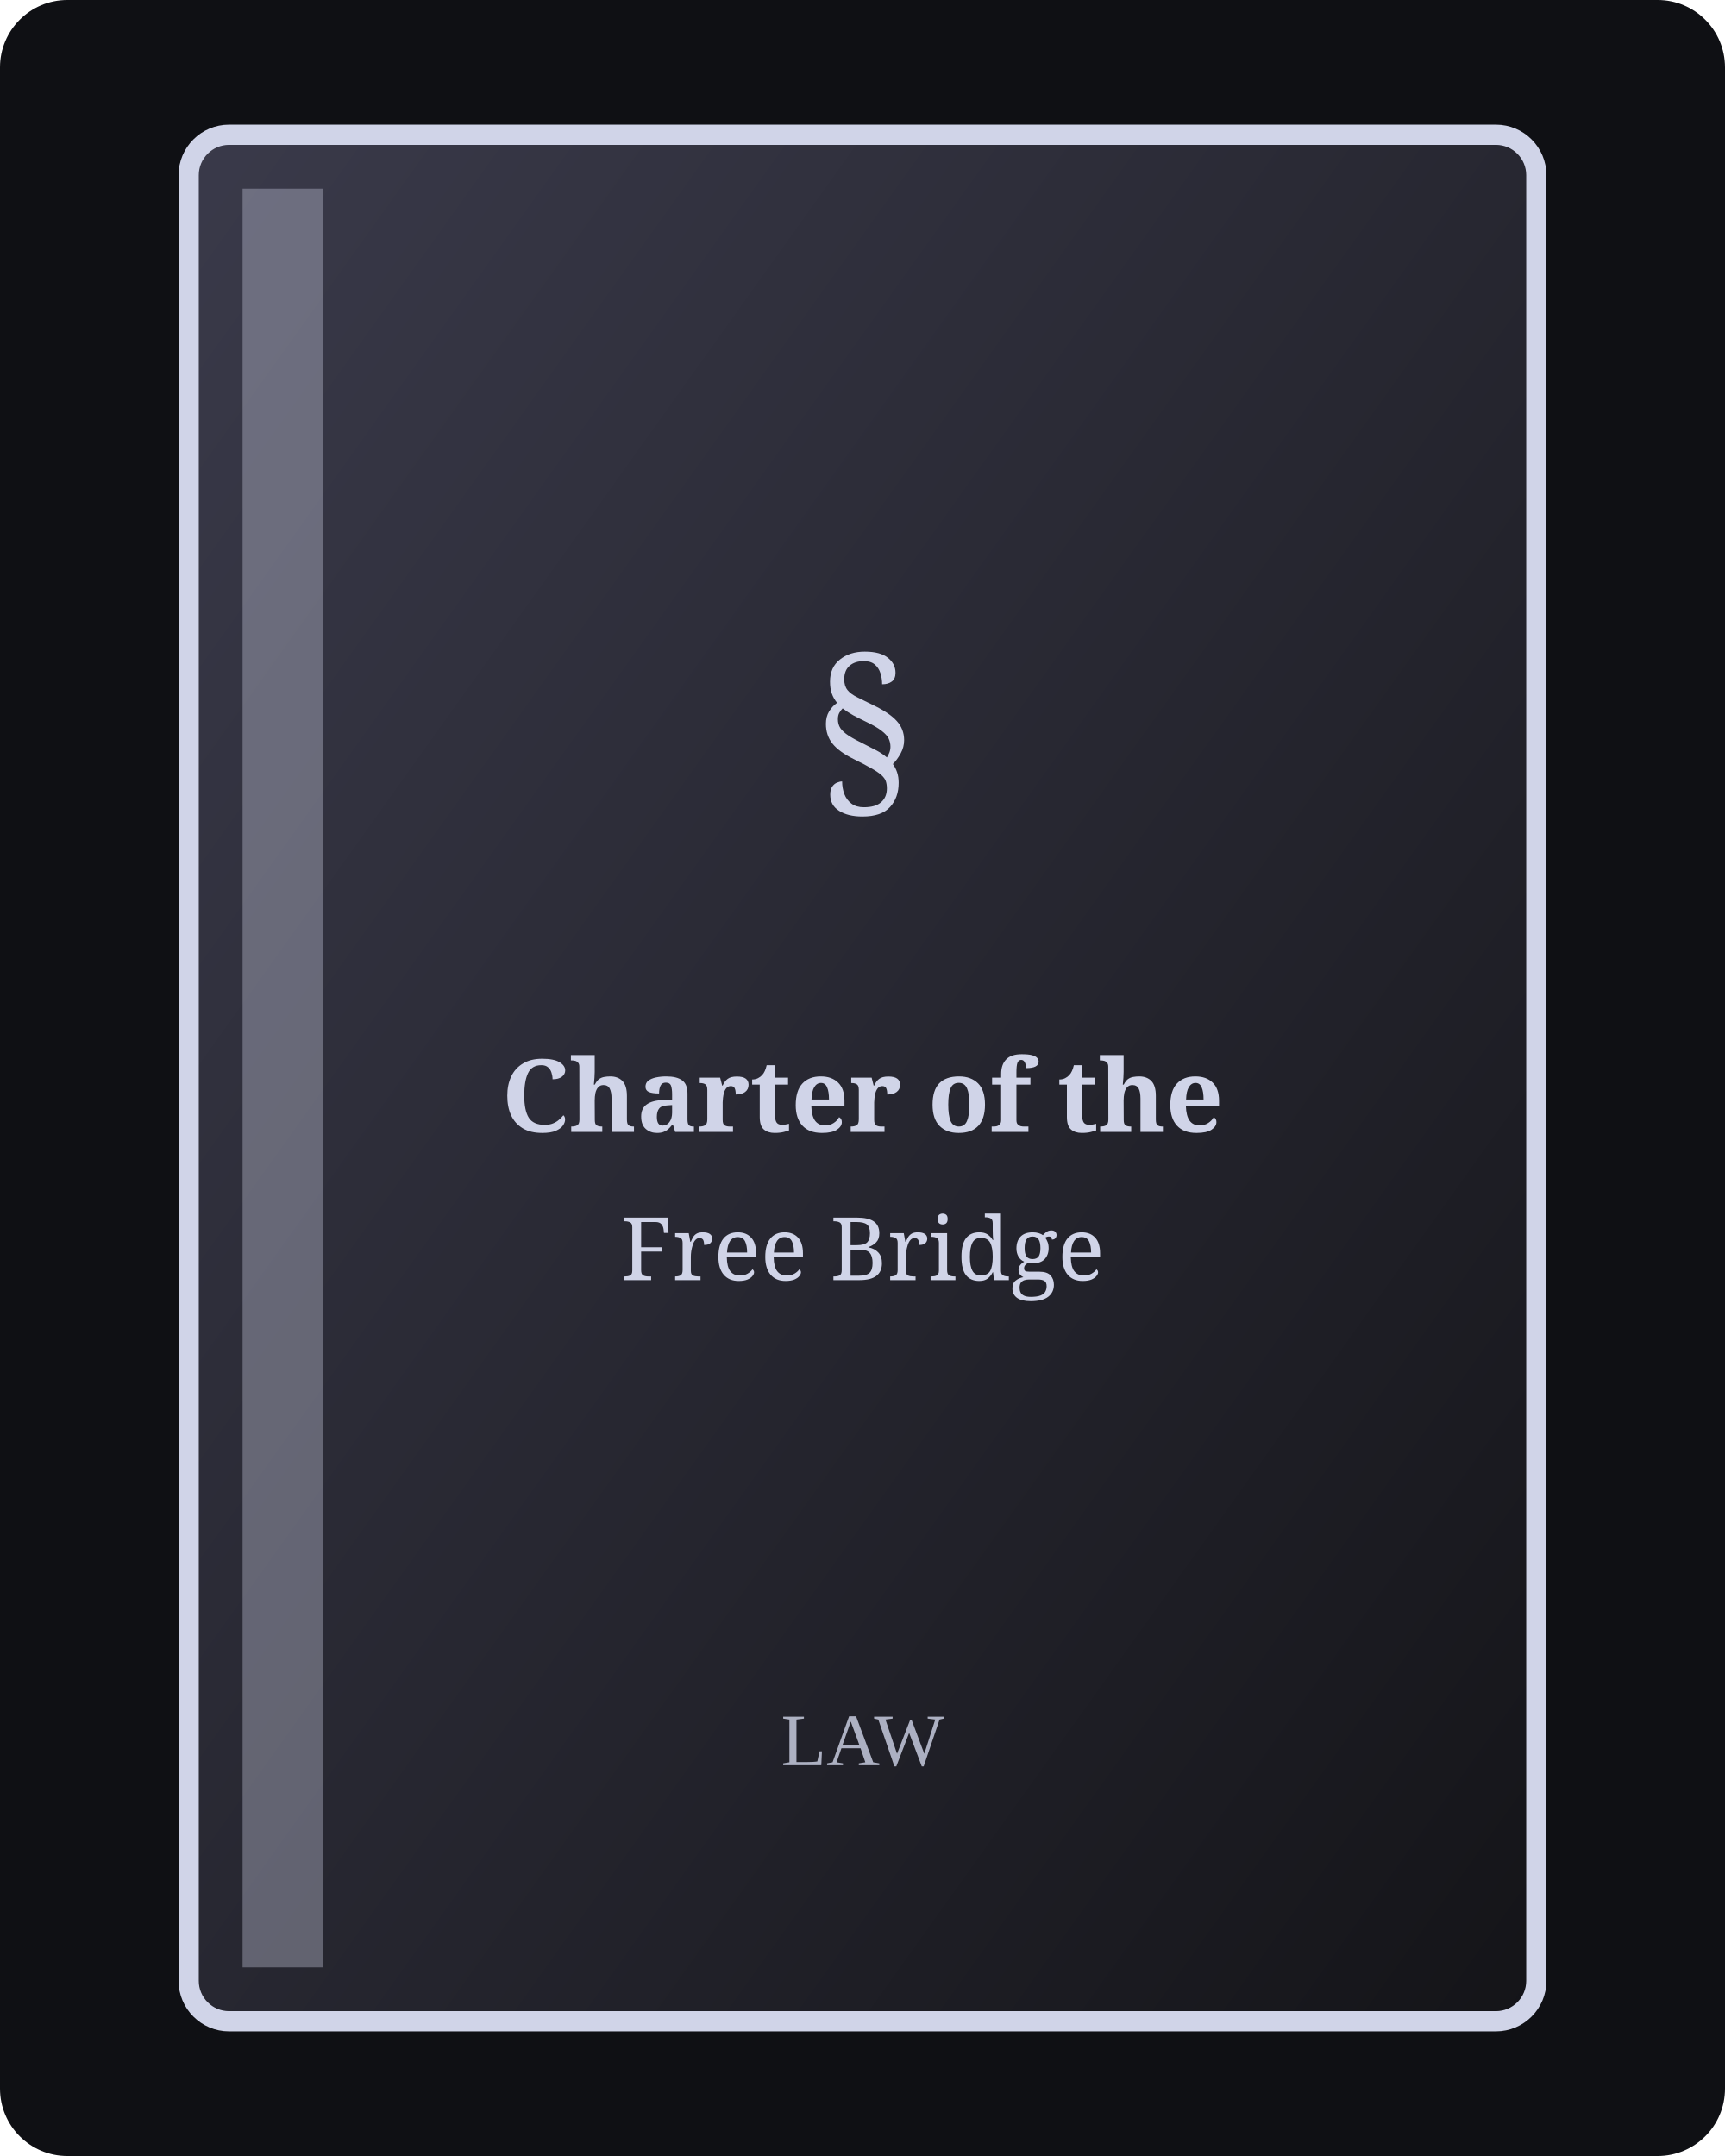
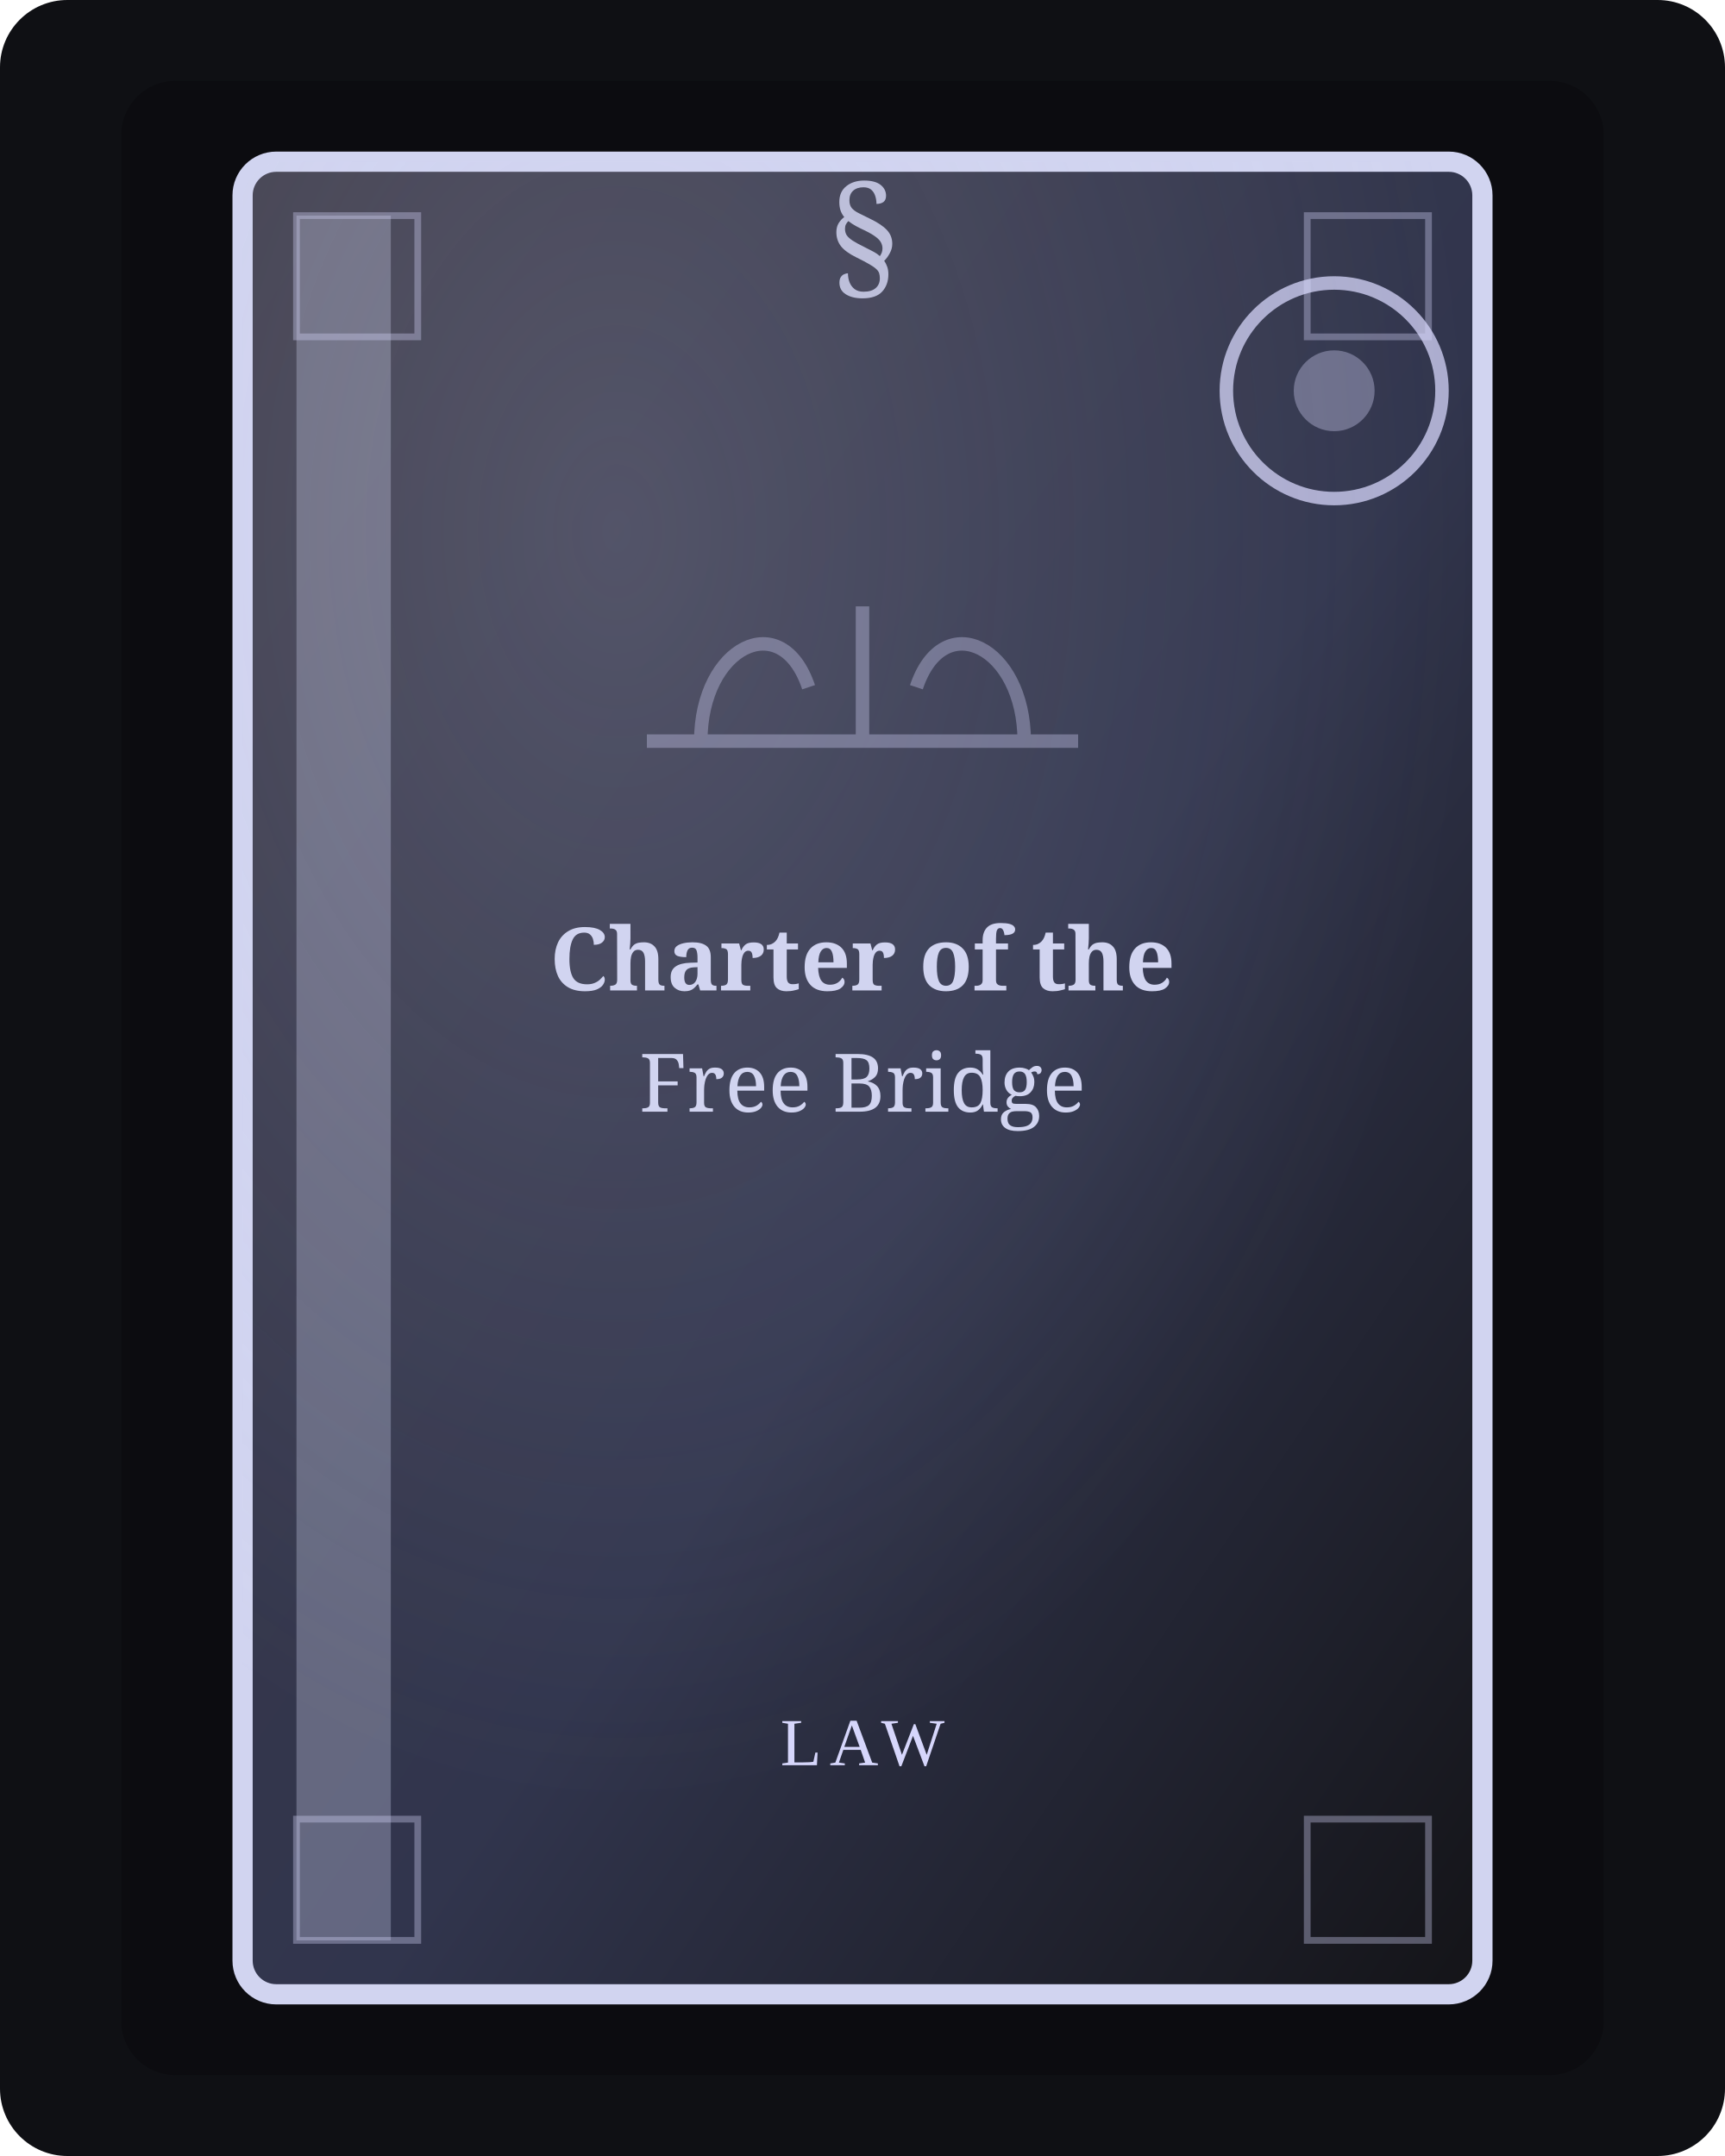
<svg xmlns="http://www.w3.org/2000/svg" width="256" height="320" viewBox="0 0 256 320" role="img" aria-label="Charter of the Free Bridge">
  <defs>
    <linearGradient id="g-charter-of-the-free-bridge" x1="0" y1="0" x2="1" y2="1">
-       <stop offset="0%" stop-color="#3a3a4a" />
+       <stop offset="0%" stop-color="#3d3b49" />
+       <stop offset="55%" stop-color="#31354d" />
      <stop offset="100%" stop-color="#141418" />
    </linearGradient>
+     <radialGradient id="shine-charter-of-the-free-bridge" cx="30%" cy="20%" r="70%">
+       <stop offset="0%" stop-color="#d1d4f0" stop-opacity="0.18" />
+       <stop offset="100%" stop-color="#d1d4f0" stop-opacity="0" />
+     </radialGradient>
  </defs>
  <rect width="256" height="320" rx="10" fill="#0f1014" />
-   <rect x="28" y="20" width="200" height="280" rx="6" fill="url(#g-charter-of-the-free-bridge)" stroke="#d0d4e8" stroke-width="3" />
-   <rect x="36" y="28" width="12" height="264" fill="#d0d4e8" opacity="0.35" />
-   <text x="128" y="118" text-anchor="middle" fill="#d0d4e8" font-family="Georgia, serif" font-size="28">§</text>
-   <text x="128" y="168" text-anchor="middle" fill="#d0d4e8" font-family="Georgia, serif" font-size="15" font-weight="700">Charter of the</text>
-   <text x="128" y="190" text-anchor="middle" fill="#d0d4e8" font-family="Georgia, serif" font-size="13">Free Bridge</text>
-   <text x="128" y="262" text-anchor="middle" fill="#d0d4e8" font-size="11" opacity="0.8">LAW</text>
+   <rect x="18" y="12" width="220" height="296" rx="8" fill="#090a0d" opacity="0.55" />
+   <rect x="36" y="24" width="184" height="272" rx="5" fill="url(#g-charter-of-the-free-bridge)" stroke="#d1d4f0" stroke-width="3" />
+   <rect x="44" y="32" width="14" height="256" fill="#d1d4f0" opacity="0.32" />
+   <circle cx="198" cy="58" r="16" fill="none" stroke="#d6d6fb" stroke-width="2" opacity="0.75" />
+   <circle cx="198" cy="58" r="6" fill="#d6d6fb" opacity="0.35" />
+   <rect x="36" y="24" width="184" height="272" rx="6" fill="url(#shine-charter-of-the-free-bridge)" pointer-events="none" />
+   <g transform="translate(0,-2)">
+     <g opacity="0.34" fill="none" stroke="#d6d6fb" stroke-width="2">
+       <path d="M96 112 L160 112" />
+       <path d="M128 112 L128 92" />
+       <path d="M104 112 C104 98, 116 92, 120 104" />
+       <path d="M152 112 C152 98, 140 92, 136 104" />
+     </g>
+   </g>
+   <rect x="44" y="32" width="18" height="18" fill="none" stroke="#d6d6fb" opacity="0.35" />
+   <rect x="194" y="32" width="18" height="18" fill="none" stroke="#d6d6fb" opacity="0.35" />
+   <rect x="44" y="270" width="18" height="18" fill="none" stroke="#d6d6fb" opacity="0.35" />
+   <rect x="194" y="270" width="18" height="18" fill="none" stroke="#d6d6fb" opacity="0.35" />
+   <text x="128" y="147" text-anchor="middle" fill="#d1d4f0" font-family="Georgia, serif" font-size="13" font-weight="700">Charter of the</text>
+   <text x="128" y="165" text-anchor="middle" fill="#d1d4f0" font-family="Georgia, serif" font-size="12">Free Bridge</text>
+   <text x="128" y="183" text-anchor="middle" fill="#d1d4f0" font-family="Georgia, serif" font-size="11" />
+   <text x="128" y="262" text-anchor="middle" fill="#d6d6fb" font-size="10" letter-spacing="1.2">LAW</text>
+   <text x="128" y="42" text-anchor="middle" fill="#d1d4f0" font-family="Georgia, serif" font-size="20" opacity="0.85">§</text>
</svg>
